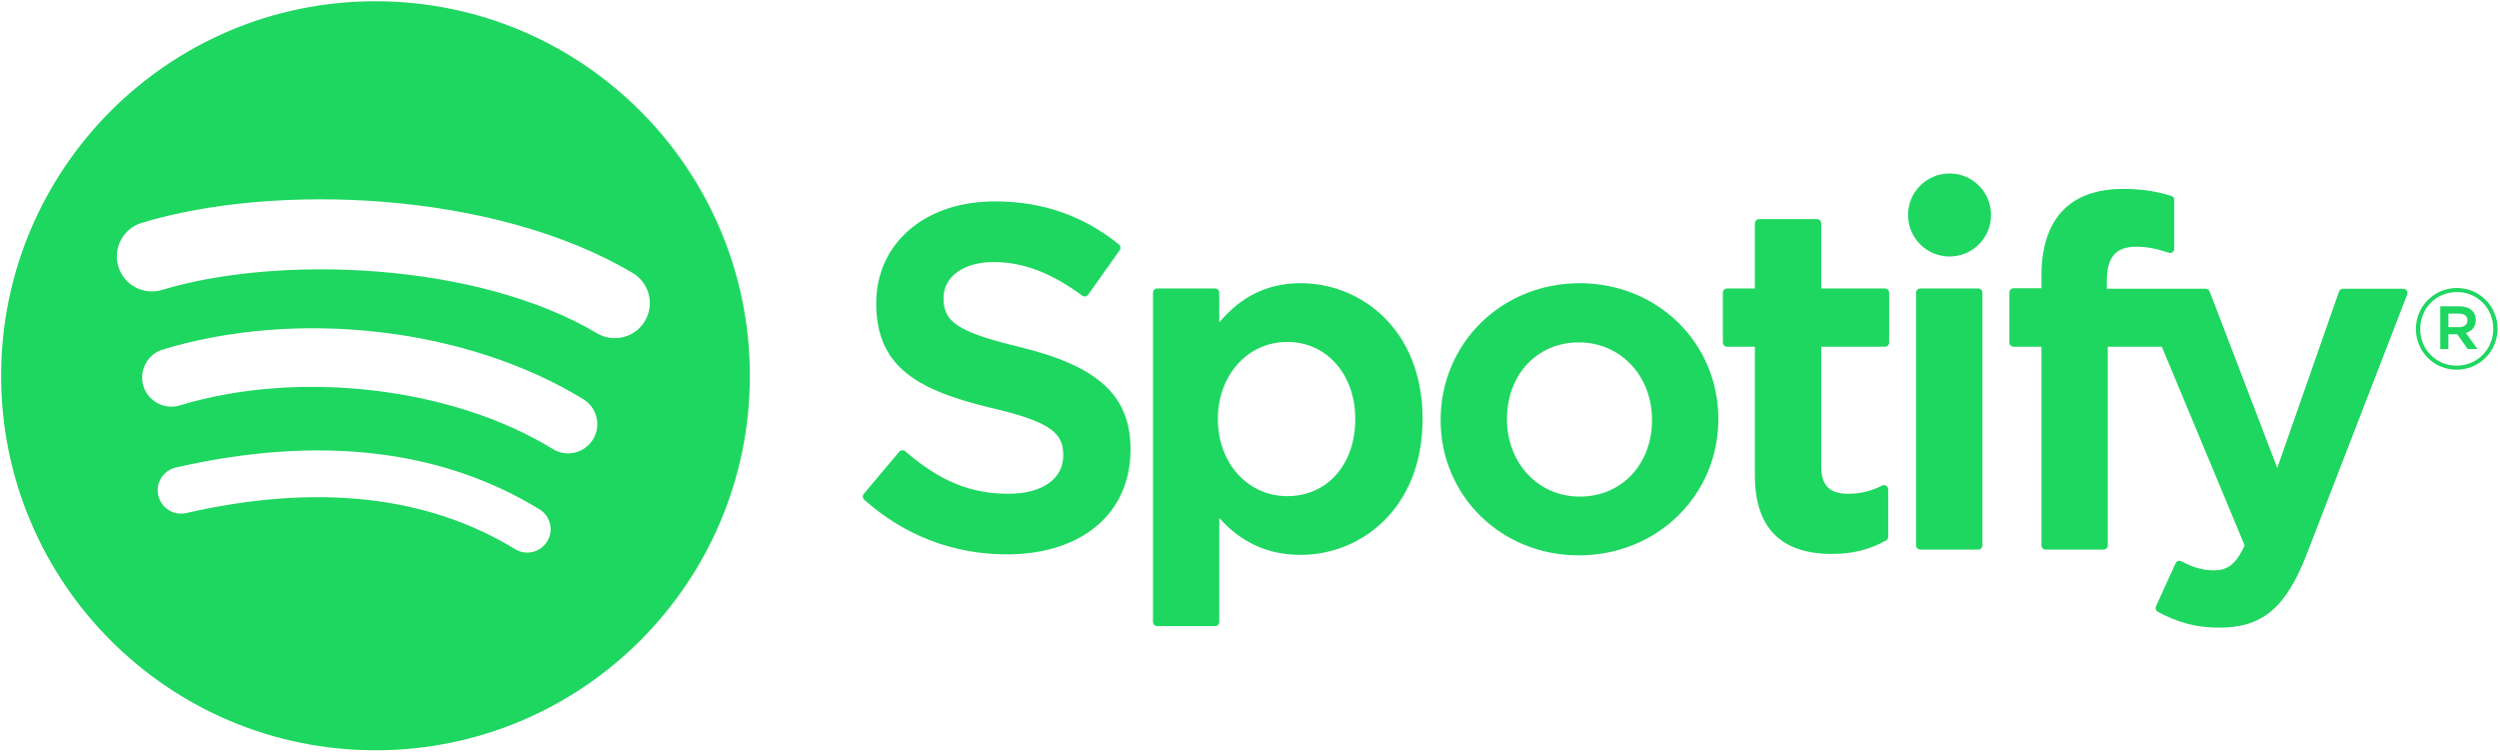
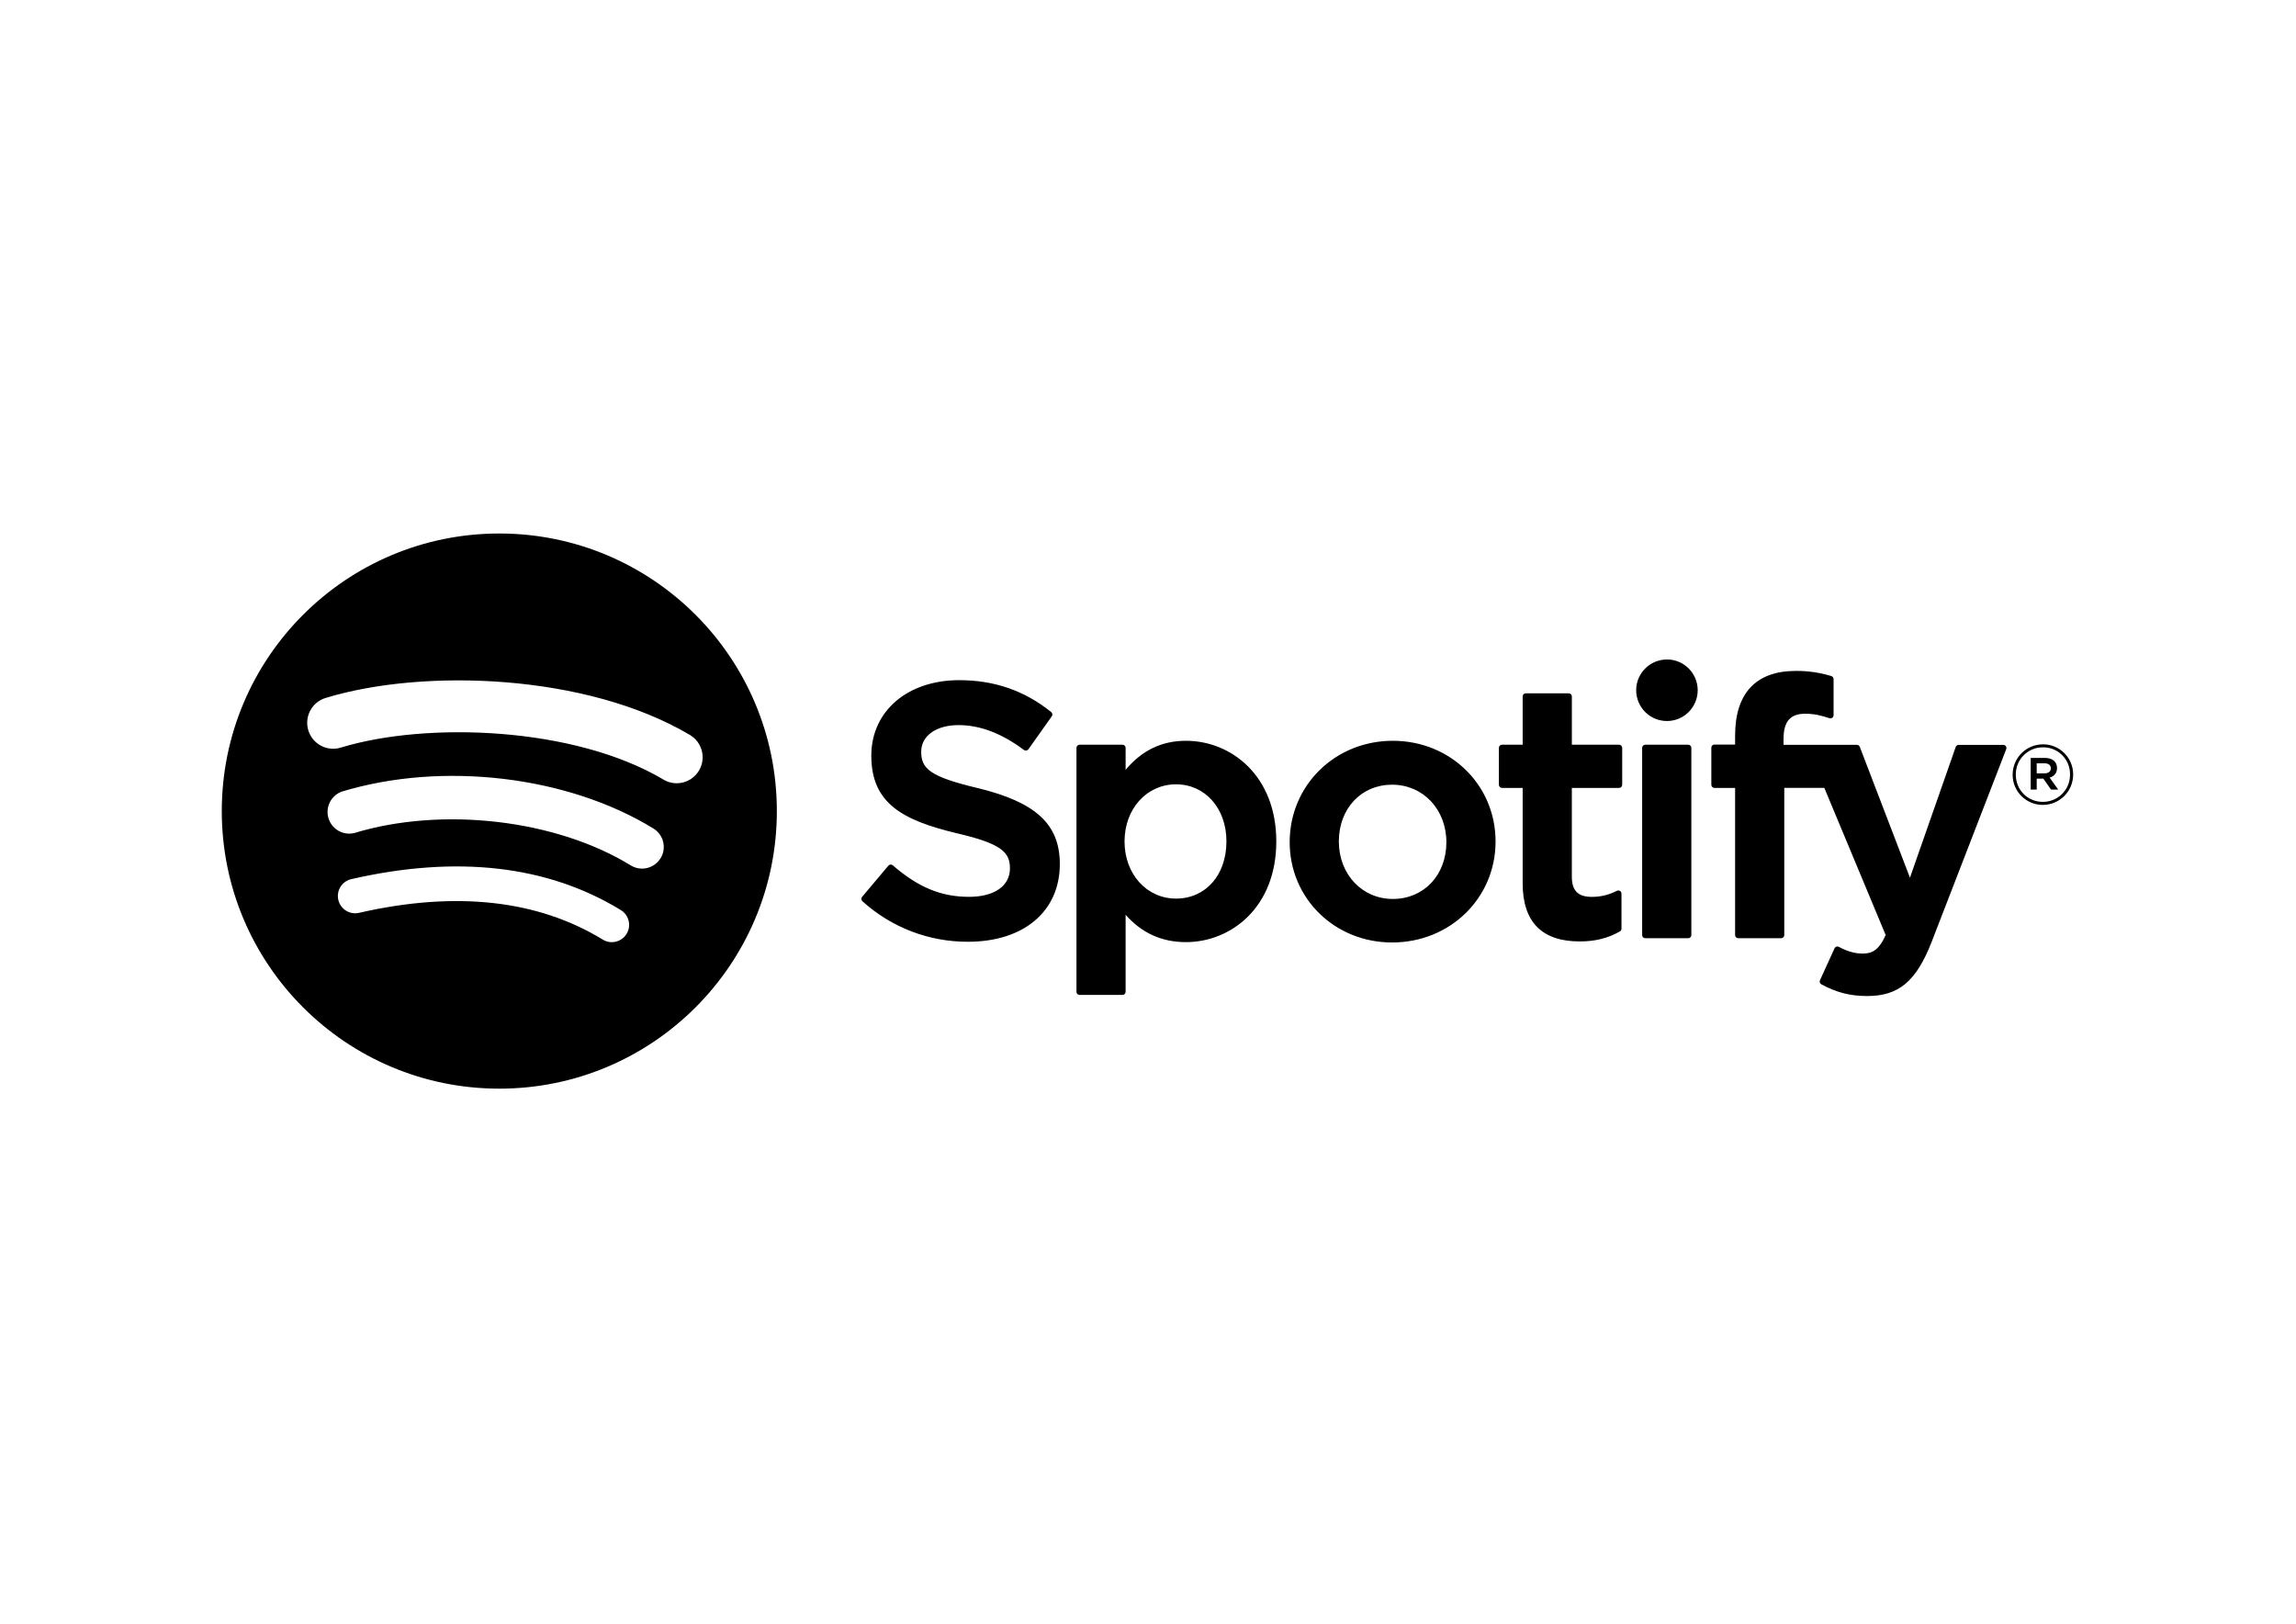
- <svg xmlns="http://www.w3.org/2000/svg" height="168px" width="559px" version="1.1" viewBox="0 0 559 168">
-   <path fill="#1ED760" d="m83.996 0.277c-46.249 0-83.743 37.493-83.743 83.742 0 46.251 37.494 83.741 83.743 83.741 46.254 0 83.744-37.49 83.744-83.741 0-46.246-37.49-83.738-83.745-83.738l0.001-0.004zm38.404 120.78c-1.5 2.46-4.72 3.24-7.18 1.73-19.662-12.01-44.414-14.73-73.564-8.07-2.809 0.64-5.609-1.12-6.249-3.93-0.643-2.81 1.11-5.61 3.926-6.25 31.9-7.288 59.263-4.15 81.337 9.34 2.46 1.51 3.24 4.72 1.73 7.18zm10.25-22.802c-1.89 3.072-5.91 4.042-8.98 2.152-22.51-13.836-56.823-17.843-83.448-9.761-3.453 1.043-7.1-0.903-8.148-4.35-1.04-3.453 0.907-7.093 4.354-8.143 30.413-9.228 68.222-4.758 94.072 11.127 3.07 1.89 4.04 5.91 2.15 8.976v-0.001zm0.88-23.744c-26.99-16.031-71.52-17.505-97.289-9.684-4.138 1.255-8.514-1.081-9.768-5.219-1.254-4.14 1.08-8.513 5.221-9.771 29.581-8.98 78.756-7.245 109.83 11.202 3.73 2.209 4.95 7.016 2.74 10.733-2.2 3.722-7.02 4.949-10.73 2.739zm94.56 3.072c-14.46-3.448-17.03-5.868-17.03-10.953 0-4.804 4.52-8.037 11.25-8.037 6.52 0 12.98 2.455 19.76 7.509 0.2 0.153 0.46 0.214 0.71 0.174 0.26-0.038 0.48-0.177 0.63-0.386l7.06-9.952c0.29-0.41 0.21-0.975-0.18-1.288-8.07-6.473-17.15-9.62-27.77-9.62-15.61 0-26.52 9.369-26.52 22.774 0 14.375 9.41 19.465 25.67 23.394 13.83 3.187 16.17 5.857 16.17 10.629 0 5.29-4.72 8.58-12.32 8.58-8.44 0-15.33-2.85-23.03-9.51-0.19-0.17-0.45-0.24-0.69-0.23-0.26 0.02-0.49 0.14-0.65 0.33l-7.92 9.42c-0.33 0.4-0.29 0.98 0.09 1.32 8.96 8 19.98 12.22 31.88 12.22 16.82 0 27.69-9.19 27.69-23.42 0.03-12.007-7.16-18.657-24.77-22.941l-0.03-0.013zm62.86-14.26c-7.29 0-13.27 2.872-18.21 8.757v-6.624c0-0.523-0.42-0.949-0.94-0.949h-12.95c-0.52 0-0.94 0.426-0.94 0.949v73.601c0 0.52 0.42 0.95 0.94 0.95h12.95c0.52 0 0.94-0.43 0.94-0.95v-23.23c4.94 5.53 10.92 8.24 18.21 8.24 13.55 0 27.27-10.43 27.27-30.369 0.02-19.943-13.7-30.376-27.26-30.376l-0.01 0.001zm12.21 30.375c0 10.149-6.25 17.239-15.21 17.239-8.85 0-15.53-7.41-15.53-17.239 0-9.83 6.68-17.238 15.53-17.238 8.81-0.001 15.21 7.247 15.21 17.237v0.001zm50.21-30.375c-17.45 0-31.12 13.436-31.12 30.592 0 16.972 13.58 30.262 30.91 30.262 17.51 0 31.22-13.39 31.22-30.479 0-17.031-13.62-30.373-31.01-30.373v-0.002zm0 47.714c-9.28 0-16.28-7.46-16.28-17.344 0-9.929 6.76-17.134 16.07-17.134 9.34 0 16.38 7.457 16.38 17.351 0 9.927-6.8 17.127-16.17 17.127zm68.27-46.53h-14.25v-14.566c0-0.522-0.42-0.948-0.94-0.948h-12.95c-0.52 0-0.95 0.426-0.95 0.948v14.566h-6.22c-0.52 0-0.94 0.426-0.94 0.949v11.127c0 0.522 0.42 0.949 0.94 0.949h6.22v28.795c0 11.63 5.79 17.53 17.22 17.53 4.64 0 8.49-0.96 12.12-3.02 0.3-0.16 0.48-0.48 0.48-0.82v-10.6c0-0.32-0.17-0.63-0.45-0.8-0.28-0.18-0.63-0.19-0.92-0.04-2.49 1.25-4.9 1.83-7.6 1.83-4.15 0-6.01-1.89-6.01-6.11v-26.76h14.25c0.52 0 0.94-0.426 0.94-0.949v-11.126c0.02-0.523-0.4-0.949-0.93-0.949l-0.01-0.006zm49.64 0.057v-1.789c0-5.263 2.02-7.61 6.54-7.61 2.7 0 4.87 0.536 7.3 1.346 0.3 0.094 0.61 0.047 0.85-0.132 0.25-0.179 0.39-0.466 0.39-0.77v-10.91c0-0.417-0.26-0.786-0.67-0.909-2.56-0.763-5.84-1.546-10.76-1.546-11.95 0-18.28 6.734-18.28 19.467v2.74h-6.22c-0.52 0-0.95 0.426-0.95 0.948v11.184c0 0.522 0.43 0.949 0.95 0.949h6.22v44.405c0 0.53 0.43 0.95 0.95 0.95h12.94c0.53 0 0.95-0.42 0.95-0.95v-44.402h12.09l18.52 44.402c-2.1 4.66-4.17 5.59-6.99 5.59-2.28 0-4.69-0.68-7.14-2.03-0.23-0.12-0.51-0.14-0.75-0.07-0.25 0.09-0.46 0.27-0.56 0.51l-4.39 9.63c-0.21 0.46-0.03 0.99 0.41 1.23 4.58 2.48 8.71 3.54 13.82 3.54 9.56 0 14.85-4.46 19.5-16.44l22.46-58.037c0.12-0.292 0.08-0.622-0.1-0.881-0.17-0.257-0.46-0.412-0.77-0.412h-13.48c-0.41 0-0.77 0.257-0.9 0.636l-13.81 39.434-15.12-39.46c-0.14-0.367-0.49-0.61-0.88-0.61h-22.12v-0.003zm-28.78-0.057h-12.95c-0.52 0-0.95 0.426-0.95 0.949v56.481c0 0.53 0.43 0.95 0.95 0.95h12.95c0.52 0 0.95-0.42 0.95-0.95v-56.477c0-0.523-0.42-0.949-0.95-0.949v-0.004zm-6.4-25.719c-5.13 0-9.29 4.152-9.29 9.281 0 5.132 4.16 9.289 9.29 9.289s9.28-4.157 9.28-9.289c0-5.128-4.16-9.281-9.28-9.281zm113.42 43.88c-5.12 0-9.11-4.115-9.11-9.112s4.04-9.159 9.16-9.159 9.11 4.114 9.11 9.107c0 4.997-4.04 9.164-9.16 9.164zm0.05-17.365c-4.67 0-8.2 3.71-8.2 8.253 0 4.541 3.51 8.201 8.15 8.201 4.67 0 8.2-3.707 8.2-8.253 0-4.541-3.51-8.201-8.15-8.201zm2.02 9.138l2.58 3.608h-2.18l-2.32-3.31h-1.99v3.31h-1.82v-9.564h4.26c2.23 0 3.69 1.137 3.69 3.051 0.01 1.568-0.9 2.526-2.21 2.905h-0.01zm-1.54-4.315h-2.37v3.025h2.37c1.18 0 1.89-0.579 1.89-1.514 0-0.984-0.71-1.511-1.89-1.511z" />
+ <svg xmlns="http://www.w3.org/2000/svg" version="1.0" id="katman_1" x="0px" y="0px" viewBox="0 0 1190.55 841.89" style="enable-background:new 0 0 1190.55 841.89;" xml:space="preserve">
+   <style type="text/css">
+ 	.st0{fill-rule:evenodd;clip-rule:evenodd;}
+ </style>
+   <g>
+     <path class="st0" d="M1059.26,417.3c-8.61,0.03-15.62-6.94-15.64-15.55c0-0.04,0-0.07,0-0.11c0-8.59,6.93-15.75,15.74-15.75   c8.61-0.03,15.62,6.94,15.64,15.55c0,0.04,0,0.07,0,0.11C1075,410.25,1067.96,417.3,1059.26,417.3 M1059.36,387.45   c-7.73-0.06-14.04,6.16-14.1,13.88c0,0.1,0,0.21,0,0.31c0,7.8,6.03,14.08,14.01,14.08c7.74,0.05,14.05-6.18,14.1-13.92   c0-0.09,0-0.17,0-0.26c0.12-7.67-6-13.98-13.67-14.1C1059.58,387.45,1059.47,387.45,1059.36,387.45 M1062.81,403.16l4.44,6.21   h-3.73l-3.98-5.69h-3.44v5.69h-3.12v-16.44h7.34c3.81,0,6.32,1.96,6.32,5.25C1066.63,400.86,1065.07,402.52,1062.81,403.16    M1060.18,395.74h-4.08v5.2h4.08c2.03,0,3.24-0.99,3.24-2.6C1063.42,396.66,1062.2,395.74,1060.18,395.74 M864.37,341.91   c-8.81,0-15.95,7.13-15.96,15.94c0,8.81,7.13,15.95,15.94,15.96l0,0c8.81,0,15.96-7.14,15.96-15.96s-7.14-15.96-15.96-15.96l0,0    M875.37,386.09h-22.24c-0.9,0.01-1.62,0.74-1.62,1.64v97.05c0,0.92,0.72,1.64,1.62,1.64h22.25c0.9,0,1.64-0.73,1.64-1.64v-97.05   c0-0.9-0.73-1.64-1.64-1.64 M924.82,386.18v-3.06c0-9.05,3.47-13.09,11.26-13.09c4.63,0,8.35,0.92,12.54,2.32   c0.85,0.29,1.77-0.17,2.06-1.02c0.06-0.18,0.09-0.36,0.09-0.54v-18.73c0-0.72-0.47-1.35-1.16-1.56c-5.99-1.83-12.24-2.73-18.5-2.66   c-20.54,0-31.4,11.58-31.4,33.46v4.71h-10.69c-0.9,0-1.63,0.72-1.64,1.62v19.22c0,0.9,0.73,1.64,1.64,1.64h10.69v76.31   c0,0.89,0.72,1.62,1.62,1.62h22.25c0.9-0.01,1.62-0.74,1.62-1.64v-76.31h20.77l31.82,76.31c-3.61,8-7.16,9.6-12.01,9.6   c-3.93,0-8.06-1.18-12.28-3.49c-0.39-0.21-0.86-0.26-1.28-0.12c-0.43,0.15-0.78,0.47-0.96,0.89l-7.54,16.53   c-0.36,0.77-0.06,1.7,0.69,2.11c7.88,4.27,14.99,6.09,23.77,6.09c16.42,0,25.51-7.65,33.51-28.25l38.6-99.74   c0.34-0.83-0.06-1.78-0.89-2.11c-0.2-0.08-0.41-0.12-0.62-0.12h-23.15c-0.69,0.01-1.3,0.45-1.53,1.1l-23.73,67.76l-26-67.81   c-0.24-0.63-0.84-1.05-1.51-1.06H924.82 M839.53,386.09h-24.47v-25.03c0-0.9-0.73-1.62-1.62-1.62c-0.01,0-0.01,0-0.02,0h-22.25   c-0.89,0.01-1.61,0.73-1.62,1.62v25.03h-10.71c-0.9,0-1.62,0.73-1.62,1.62c0,0.01,0,0.01,0,0.02v19.12c0,0.9,0.73,1.64,1.62,1.64   h10.71v49.46c0,20,9.94,30.13,29.58,30.13c7.98,0,14.59-1.64,20.83-5.17c0.51-0.29,0.83-0.83,0.83-1.42v-18.2   c0.01-0.9-0.7-1.63-1.6-1.64c-0.26,0-0.52,0.06-0.76,0.18c-4.28,2.16-8.43,3.15-13.06,3.15c-7.14,0-10.32-3.23-10.32-10.49v-45.99   h24.47c0.9,0.01,1.63-0.71,1.64-1.61c0-0.01,0-0.02,0-0.03v-19.12c0.01-0.9-0.71-1.63-1.61-1.64   C839.54,386.09,839.54,386.09,839.53,386.09 M722.22,384.06c-29.97,0-53.48,23.09-53.48,52.56c0,29.16,23.34,52,53.11,52   c30.08,0,53.65-23,53.65-52.36C775.5,406.98,752.1,384.06,722.22,384.06 M722.22,466.06c-15.95,0-27.99-12.82-27.99-29.82   c0-17.05,11.62-29.42,27.62-29.42c16.06,0,28.14,12.82,28.14,29.82C749.99,453.69,738.33,466.06,722.22,466.06 M614.96,384.06   c-12.54,0-22.82,4.94-31.29,15.05v-11.38c0-0.9-0.72-1.63-1.62-1.64H559.8c-0.9,0.01-1.62,0.74-1.62,1.64V514.2   c0,0.89,0.73,1.62,1.62,1.62h22.25c0.89-0.01,1.61-0.73,1.62-1.62v-39.91c8.49,9.5,18.76,14.15,31.29,14.15   c23.28,0,46.84-17.92,46.84-52.18S638.25,384.06,614.96,384.06 M635.94,436.25c0,17.43-10.75,29.62-26.14,29.62   c-15.22,0-26.69-12.74-26.69-29.62s11.47-29.62,26.69-29.62c15.14,0,26.15,12.45,26.15,29.62 M506.93,408.57   c-24.84-5.93-29.26-10.09-29.26-18.83c0-8.26,7.77-13.81,19.33-13.81c11.19,0,22.31,4.21,33.95,12.89   c0.73,0.54,1.75,0.38,2.29-0.34c0,0,0-0.01,0.01-0.01l12.14-17.11c0.49-0.7,0.36-1.66-0.31-2.2   c-13.86-11.13-29.47-16.53-47.71-16.53c-26.84,0-45.57,16.09-45.57,39.13c0,24.7,16.16,33.45,44.1,40.19   c23.77,5.47,27.79,10.06,27.79,18.28c0,9.08-8.11,14.73-21.18,14.73c-14.5,0-26.32-4.89-39.56-16.33c-0.33-0.28-0.76-0.42-1.19-0.4   c-0.44,0.03-0.84,0.24-1.12,0.58l-13.61,16.18c-0.58,0.67-0.5,1.68,0.17,2.26c15,13.59,34.53,21.08,54.76,21   c28.9,0,47.59-15.8,47.59-40.24c0-20.66-12.34-32.08-42.62-39.46 M258.91,276.59C179.43,276.59,115,341.02,115,420.5   s64.43,143.91,143.91,143.91s143.91-64.43,143.91-143.91S338.38,276.59,258.91,276.59 M324.91,484.15c-2.57,4.23-8.09,5.57-12.31,3   c-0.01-0.01-0.02-0.01-0.03-0.02c-33.8-20.65-76.31-25.31-126.41-13.87c-4.83,1.1-9.63-1.92-10.74-6.74   c-1.1-4.83,1.92-9.63,6.74-10.74l0,0c54.81-12.54,101.84-7.14,139.76,16.04C326.15,474.41,327.48,479.93,324.91,484.15    M342.5,444.97c-3.24,5.27-10.14,6.93-15.42,3.7c-38.68-23.78-97.65-30.66-143.4-16.78c-6.04,1.43-12.1-2.3-13.53-8.34   c-1.31-5.52,1.7-11.15,7.02-13.13c52.27-15.86,117.24-8.17,161.65,19.12c5.29,3.24,6.95,10.15,3.71,15.44c0,0,0,0.01-0.01,0.01    M344.04,404.17c-46.4-27.54-122.92-30.08-167.2-16.62c-7.08,2.26-14.65-1.65-16.91-8.73c-2.26-7.08,1.65-14.65,8.73-16.91   c0.12-0.04,0.24-0.08,0.37-0.11c50.82-15.45,135.33-12.45,188.72,19.24c6.39,3.79,8.5,12.05,4.71,18.44   c-3.79,6.39-12.05,8.5-18.44,4.71" />
+   </g>
</svg>
